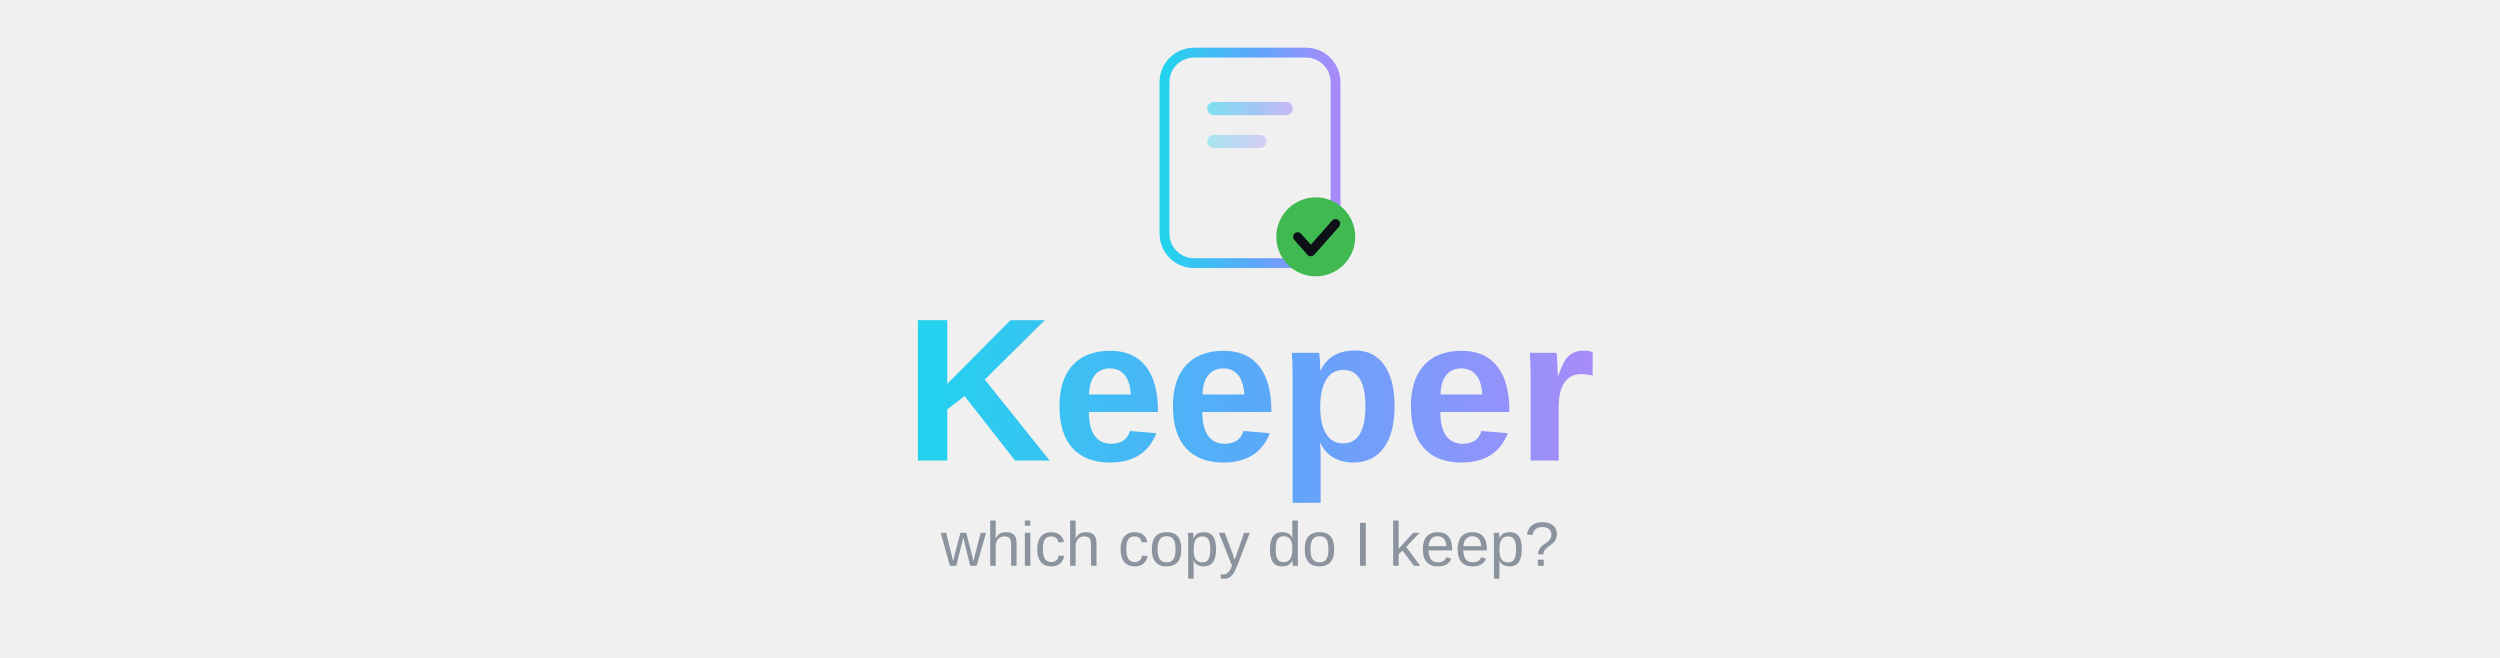
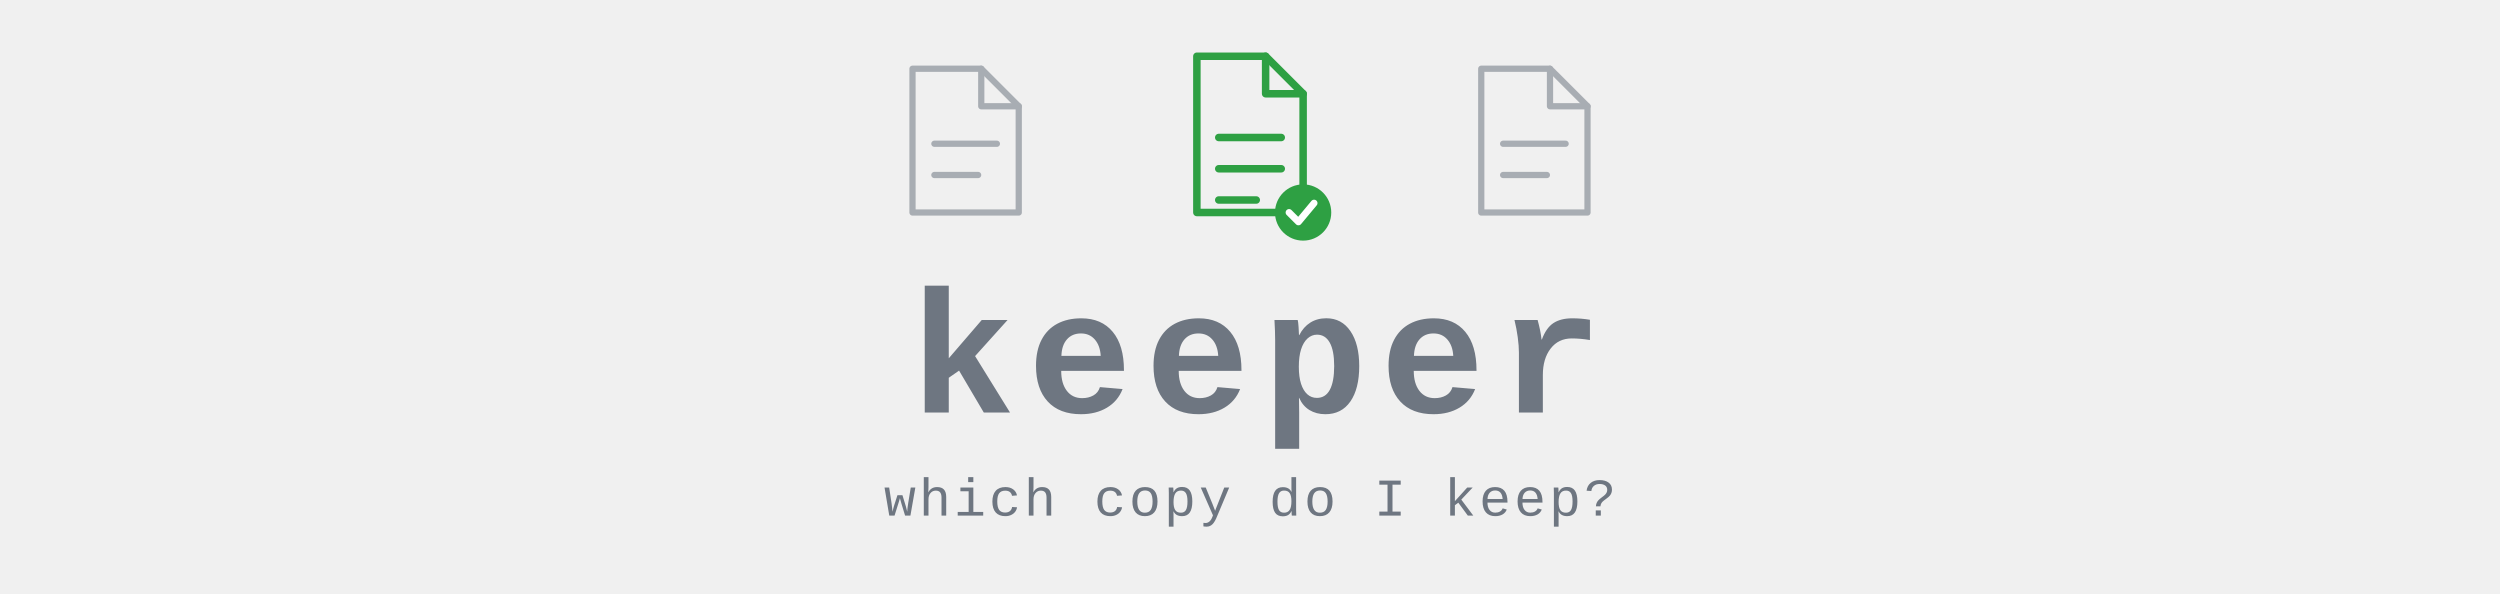
- <svg xmlns="http://www.w3.org/2000/svg" width="760" height="200" viewBox="0 0 760 200" role="img" aria-label="Keeper — which copy do I keep?">
-   <defs>
-     <linearGradient id="kg" x1="0" y1="0" x2="1" y2="0">
-       <stop offset="0" stop-color="#22d3ee" />
-       <stop offset="0.55" stop-color="#60a5fa" />
-       <stop offset="1" stop-color="#a78bfa" />
-     </linearGradient>
-   </defs>
-   <g transform="translate(352 14)">
-     <rect x="2" y="2" width="52" height="64" rx="9" fill="none" stroke="url(#kg)" stroke-width="3" />
-     <rect x="15" y="17" width="26" height="4" rx="2" fill="url(#kg)" opacity="0.55" />
-     <rect x="15" y="27" width="18" height="4" rx="2" fill="url(#kg)" opacity="0.35" />
-     <circle cx="48" cy="58" r="12" fill="#3fb950" />
-     <path d="M42.5 58 l4 4.5 l7.5 -8.5" stroke="#0d1117" stroke-width="2.8" fill="none" stroke-linecap="round" stroke-linejoin="round" />
+ <svg xmlns="http://www.w3.org/2000/svg" width="800" height="190" viewBox="0 0 800 190" role="img" aria-label="keeper — which copy do I keep?">
+   <style>
+     .mono { font-family: 'JetBrains Mono', 'SFMono-Regular', Consolas, 'Liberation Mono', Menlo, monospace; }
+     .title { font-size: 56px; font-weight: 700; letter-spacing: 4px; fill: #6e7681; }
+     .tag   { font-size: 17px; letter-spacing: 1px; fill: #6e7681; }
+     .file  { fill: none; stroke: #6e7681; stroke-width: 2; stroke-linejoin: round; stroke-linecap: round; }
+     .win   { fill: none; stroke: #2ea043; stroke-width: 2.4; stroke-linejoin: round; stroke-linecap: round; }
+     .dim   { opacity: .55; }
+     .badge { fill: #2ea043; }
+     .tick  { fill: none; stroke: #ffffff; stroke-width: 2.2; stroke-linecap: round; stroke-linejoin: round; }
+   </style>
+   <g class="dim">
+     <path class="file" d="M292 22 h22 l12 12 v34 h-34 z" />
+     <path class="file" d="M314 22 v12 h12" />
+     <path class="file" d="M299 46 h20 M299 56 h14" />
  </g>
-   <text x="380" y="140" text-anchor="middle" font-family="'Segoe UI', Ubuntu, 'Helvetica Neue', Arial, sans-serif" font-size="62" font-weight="700" fill="url(#kg)">Keeper</text>
-   <text x="380" y="172" text-anchor="middle" font-family="'Segoe UI', Ubuntu, 'Helvetica Neue', Arial, sans-serif" font-size="19" fill="#8b949e">which copy do I keep?</text>
+   <g>
+     <path class="win" d="M383 18 h22 l12 12 v38 h-34 z" />
+     <path class="win" d="M405 18 v12 h12" />
+     <path class="win" d="M390 44 h20 M390 54 h20 M390 64 h12" />
+     <circle class="badge" cx="417" cy="68" r="9" />
+     <path class="tick" d="M412.5 68 l3 3 l5-6" />
+   </g>
+   <g class="dim">
+     <path class="file" d="M474 22 h22 l12 12 v34 h-34 z" />
+     <path class="file" d="M496 22 v12 h12" />
+     <path class="file" d="M481 46 h20 M481 56 h14" />
+   </g>
+   <text x="402" y="132" text-anchor="middle" class="mono title">keeper</text>
+   <text x="400" y="165" text-anchor="middle" class="mono tag">which copy do I keep?</text>
</svg>
